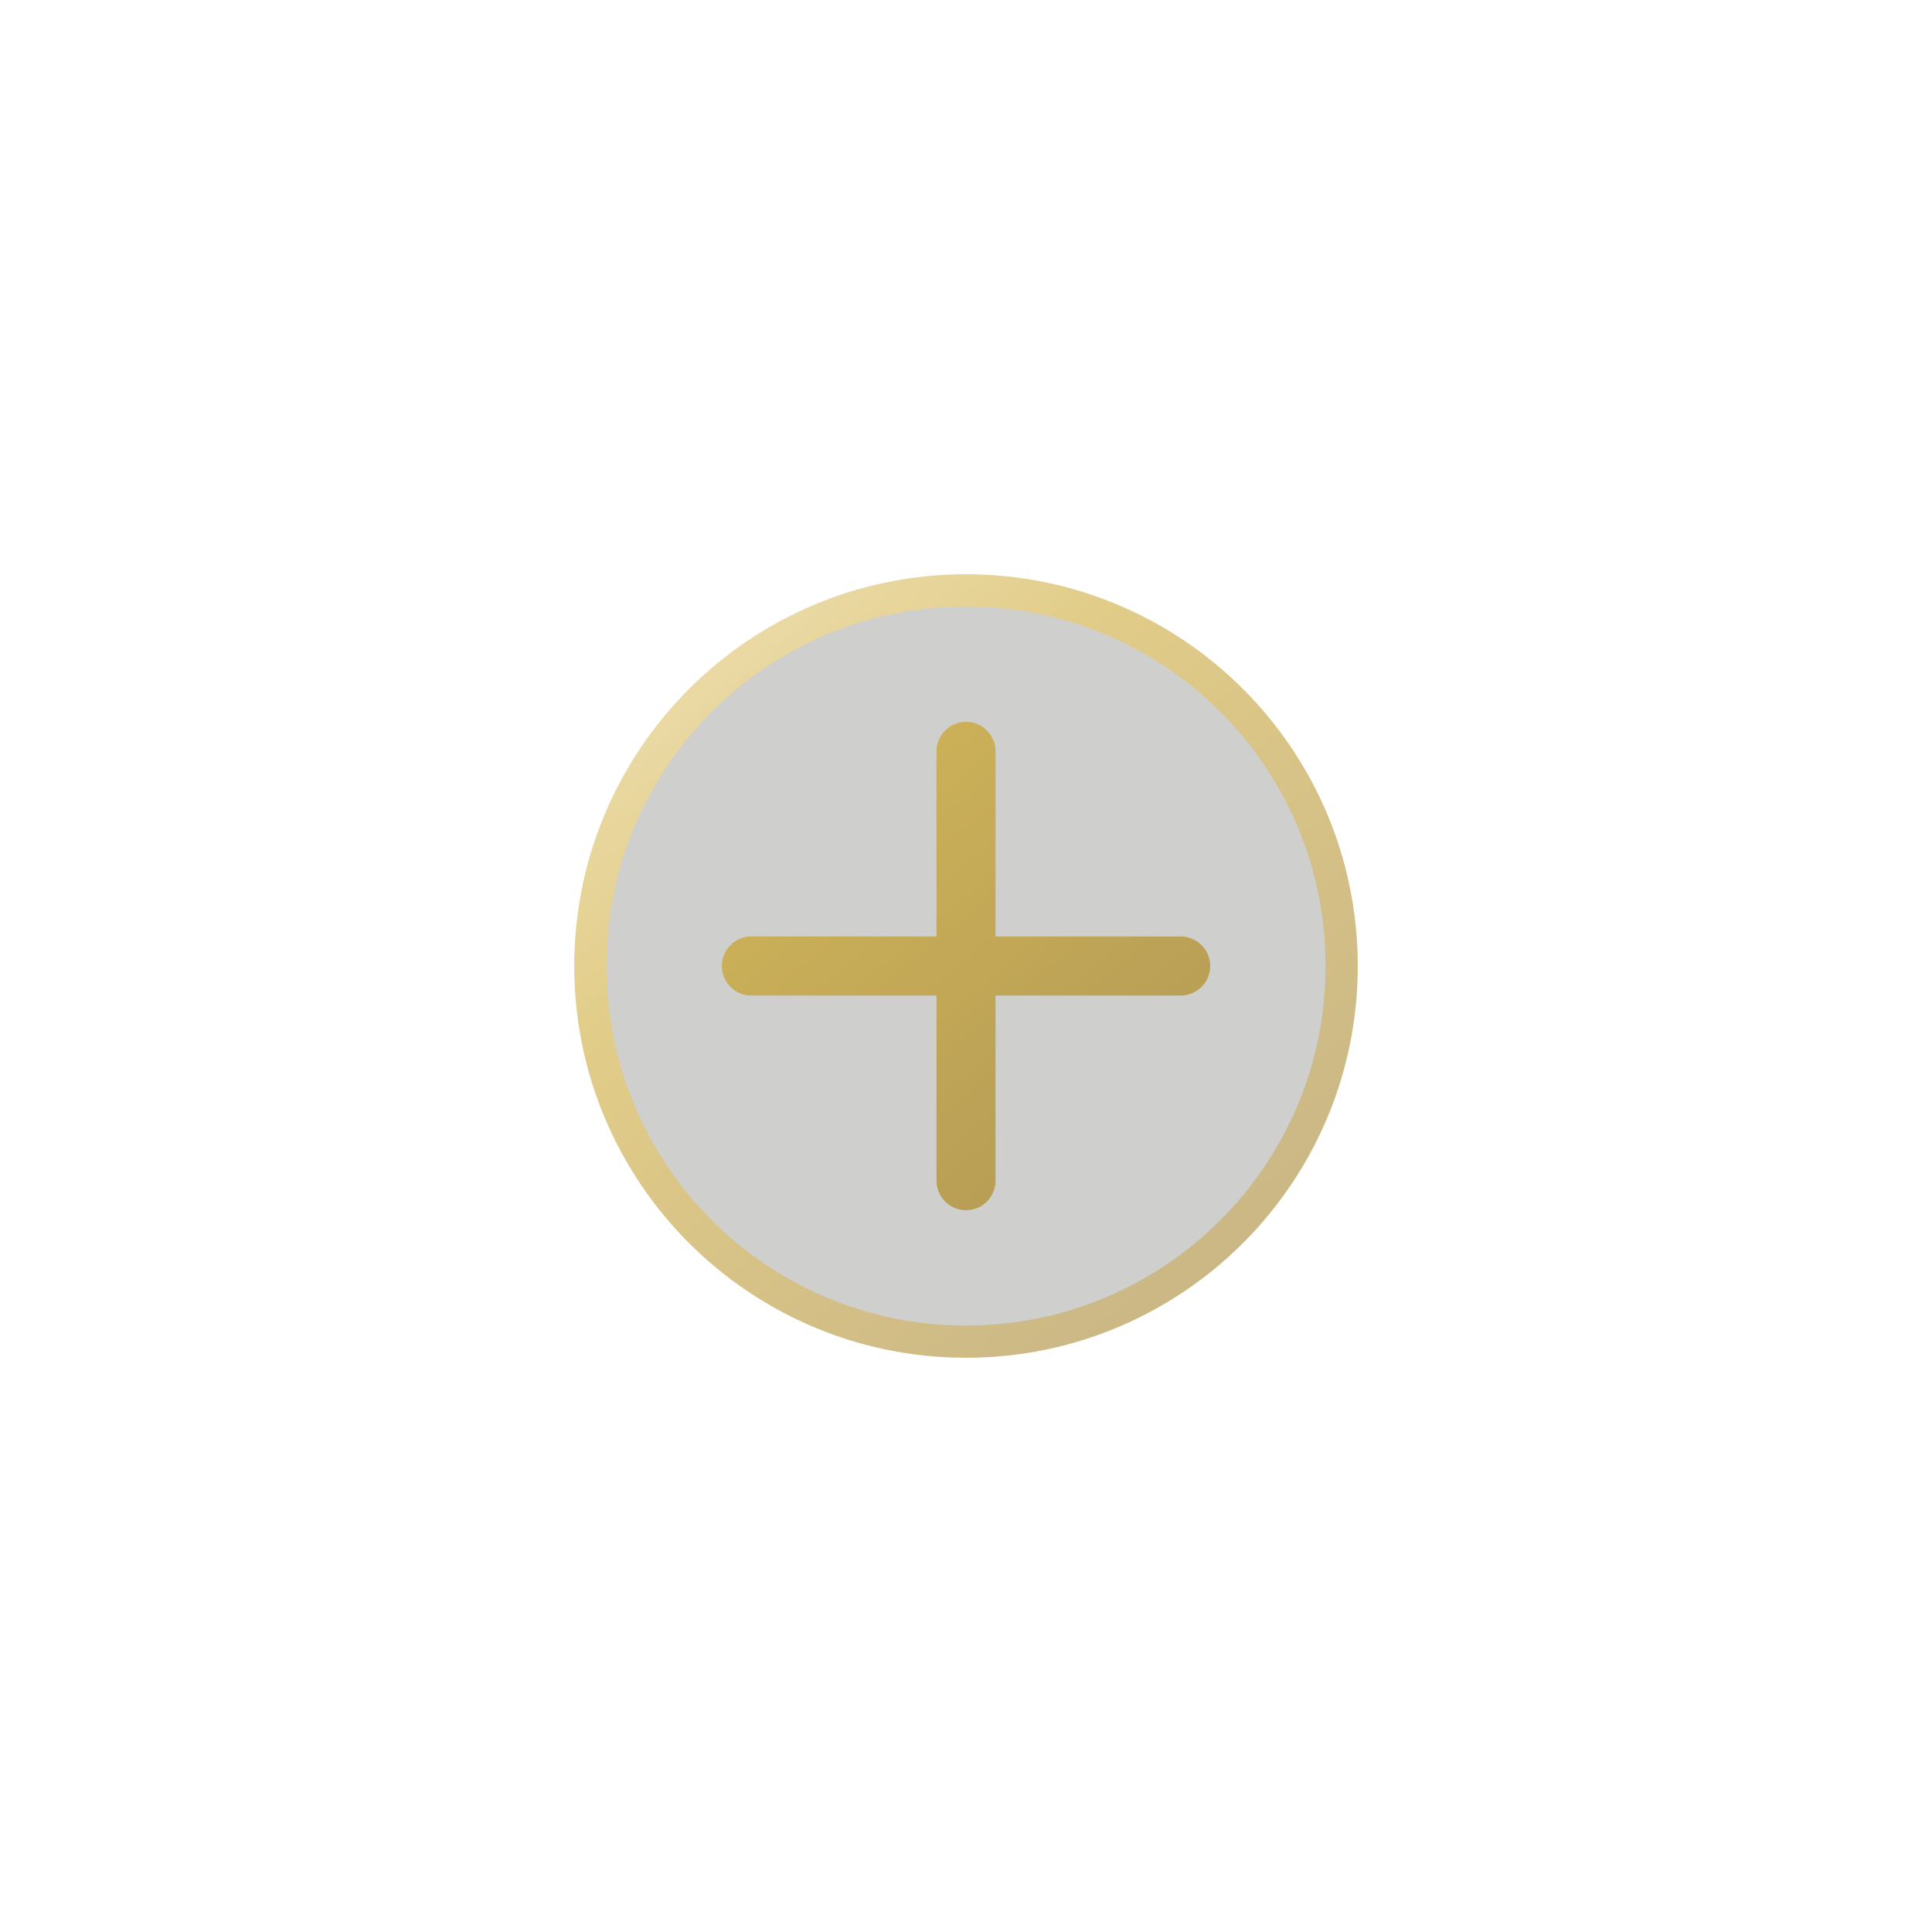
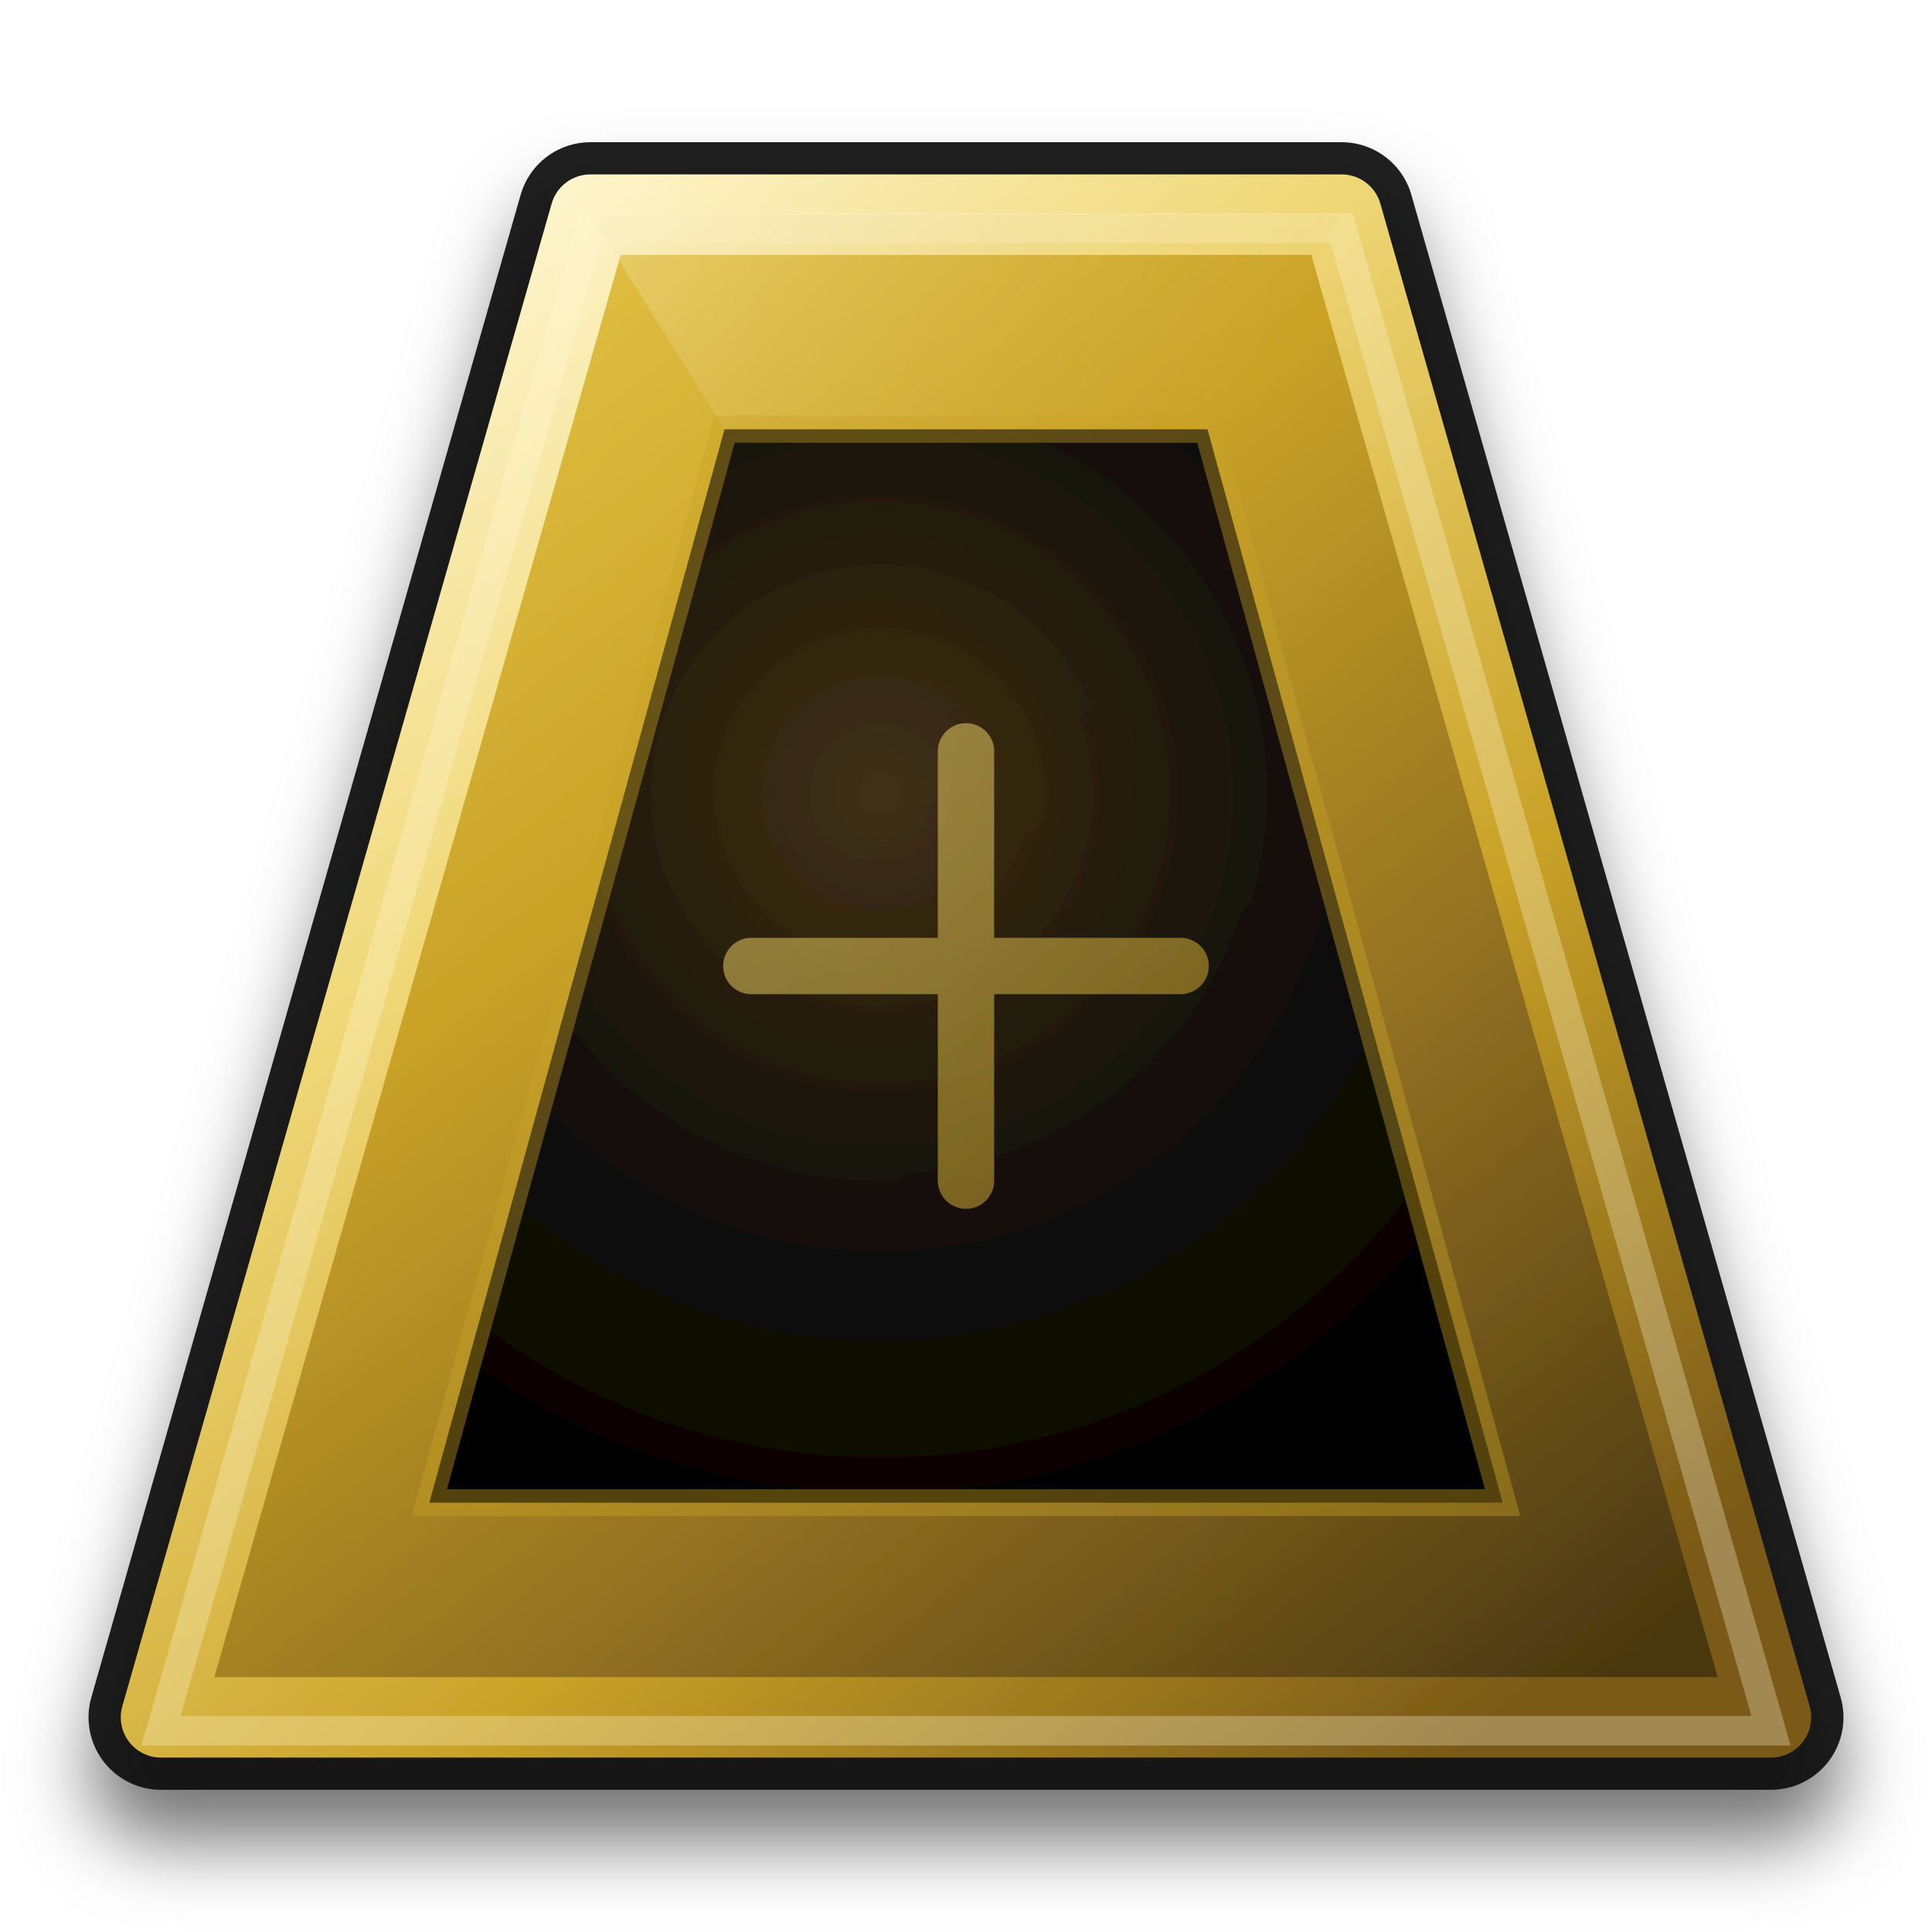
<svg xmlns="http://www.w3.org/2000/svg" viewBox="0 0 72 72" fill="none" aria-hidden="true">
  <defs>
+     <linearGradient id="emptys1-face" x1="14" y1="8" x2="58" y2="64" gradientUnits="userSpaceOnUse">
+       <stop stop-color="#E8C84A" />
+       <stop offset=".35" stop-color="#C9A227" />
+       <stop offset=".7" stop-color="#8A6A20" />
+       <stop offset="1" stop-color="#4A3810" />
+     </linearGradient>
    <linearGradient id="emptys1-gold" x1="14" y1="10" x2="58" y2="62" gradientUnits="userSpaceOnUse">
      <stop stop-color="#FFF8D6" />
-       <stop offset=".4" stop-color="#C9A227" />
+       <stop offset=".3" stop-color="#F0D878" />
+       <stop offset=".65" stop-color="#C9A227" />
      <stop offset="1" stop-color="#7A5A18" />
    </linearGradient>
+     <linearGradient id="emptys1-bevel" x1="16" y1="8" x2="40" y2="28" gradientUnits="userSpaceOnUse">
+       <stop stop-color="#FFF8D6" stop-opacity=".8" />
+       <stop offset="1" stop-color="#C9A227" stop-opacity="0" />
+     </linearGradient>
+     <radialGradient id="emptys1-well" cx="42%" cy="34%" r="68%">
+       <stop stop-color="#3A2C14" stop-opacity=".95" />
+       <stop offset=".55" stop-color="#14100A" />
+       <stop offset="1" stop-color="#050402" />
+     </radialGradient>
+     <filter id="emptys1-depth" x="-25%" y="-25%" width="150%" height="150%">
+       <feDropShadow dx="0" dy="2" stdDeviation="1.4" flood-color="#000" flood-opacity=".55" />
+     </filter>
  </defs>
-   <circle cx="36" cy="36" r="14" fill="#050402" fill-opacity=".35" stroke="url(#emptys1-gold)" stroke-width="1.2" opacity=".55" />
-   <path d="M36 28v16M28 36h16" stroke="url(#emptys1-gold)" stroke-width="2.2" stroke-linecap="round" opacity=".7" />
+   <g filter="url(#emptys1-depth)">
+     <path d="M22 8 L50 8 L66 64 L6 64 Z" fill="none" stroke="#0A0806" stroke-width="5.4" stroke-linejoin="round" opacity=".92" />
+     <path d="M22 8 L50 8 L66 64 L6 64 Z" fill="url(#emptys1-face)" stroke="url(#emptys1-gold)" stroke-width="3" stroke-linejoin="round" />
+     <path d="M22 8 L50 8 L66 64 L6 64 Z" fill="none" stroke="#FFF8D6" stroke-width="1.1" opacity=".3" transform="translate(0 .5)" />
+     <path d="M22 8 L50 8 L45 16 L27 16 Z" fill="url(#emptys1-bevel)" opacity=".5" />
+     <path d="M27 16 L45 16 L56 56 L16 56 Z" fill="url(#emptys1-well)" stroke="#C9A227" stroke-width="1" stroke-opacity=".4" />
+     <path d="M36 28v16M28 36h16" stroke="url(#emptys1-gold)" stroke-width="2.1" stroke-linecap="round" opacity=".55" />
+   </g>
</svg>
